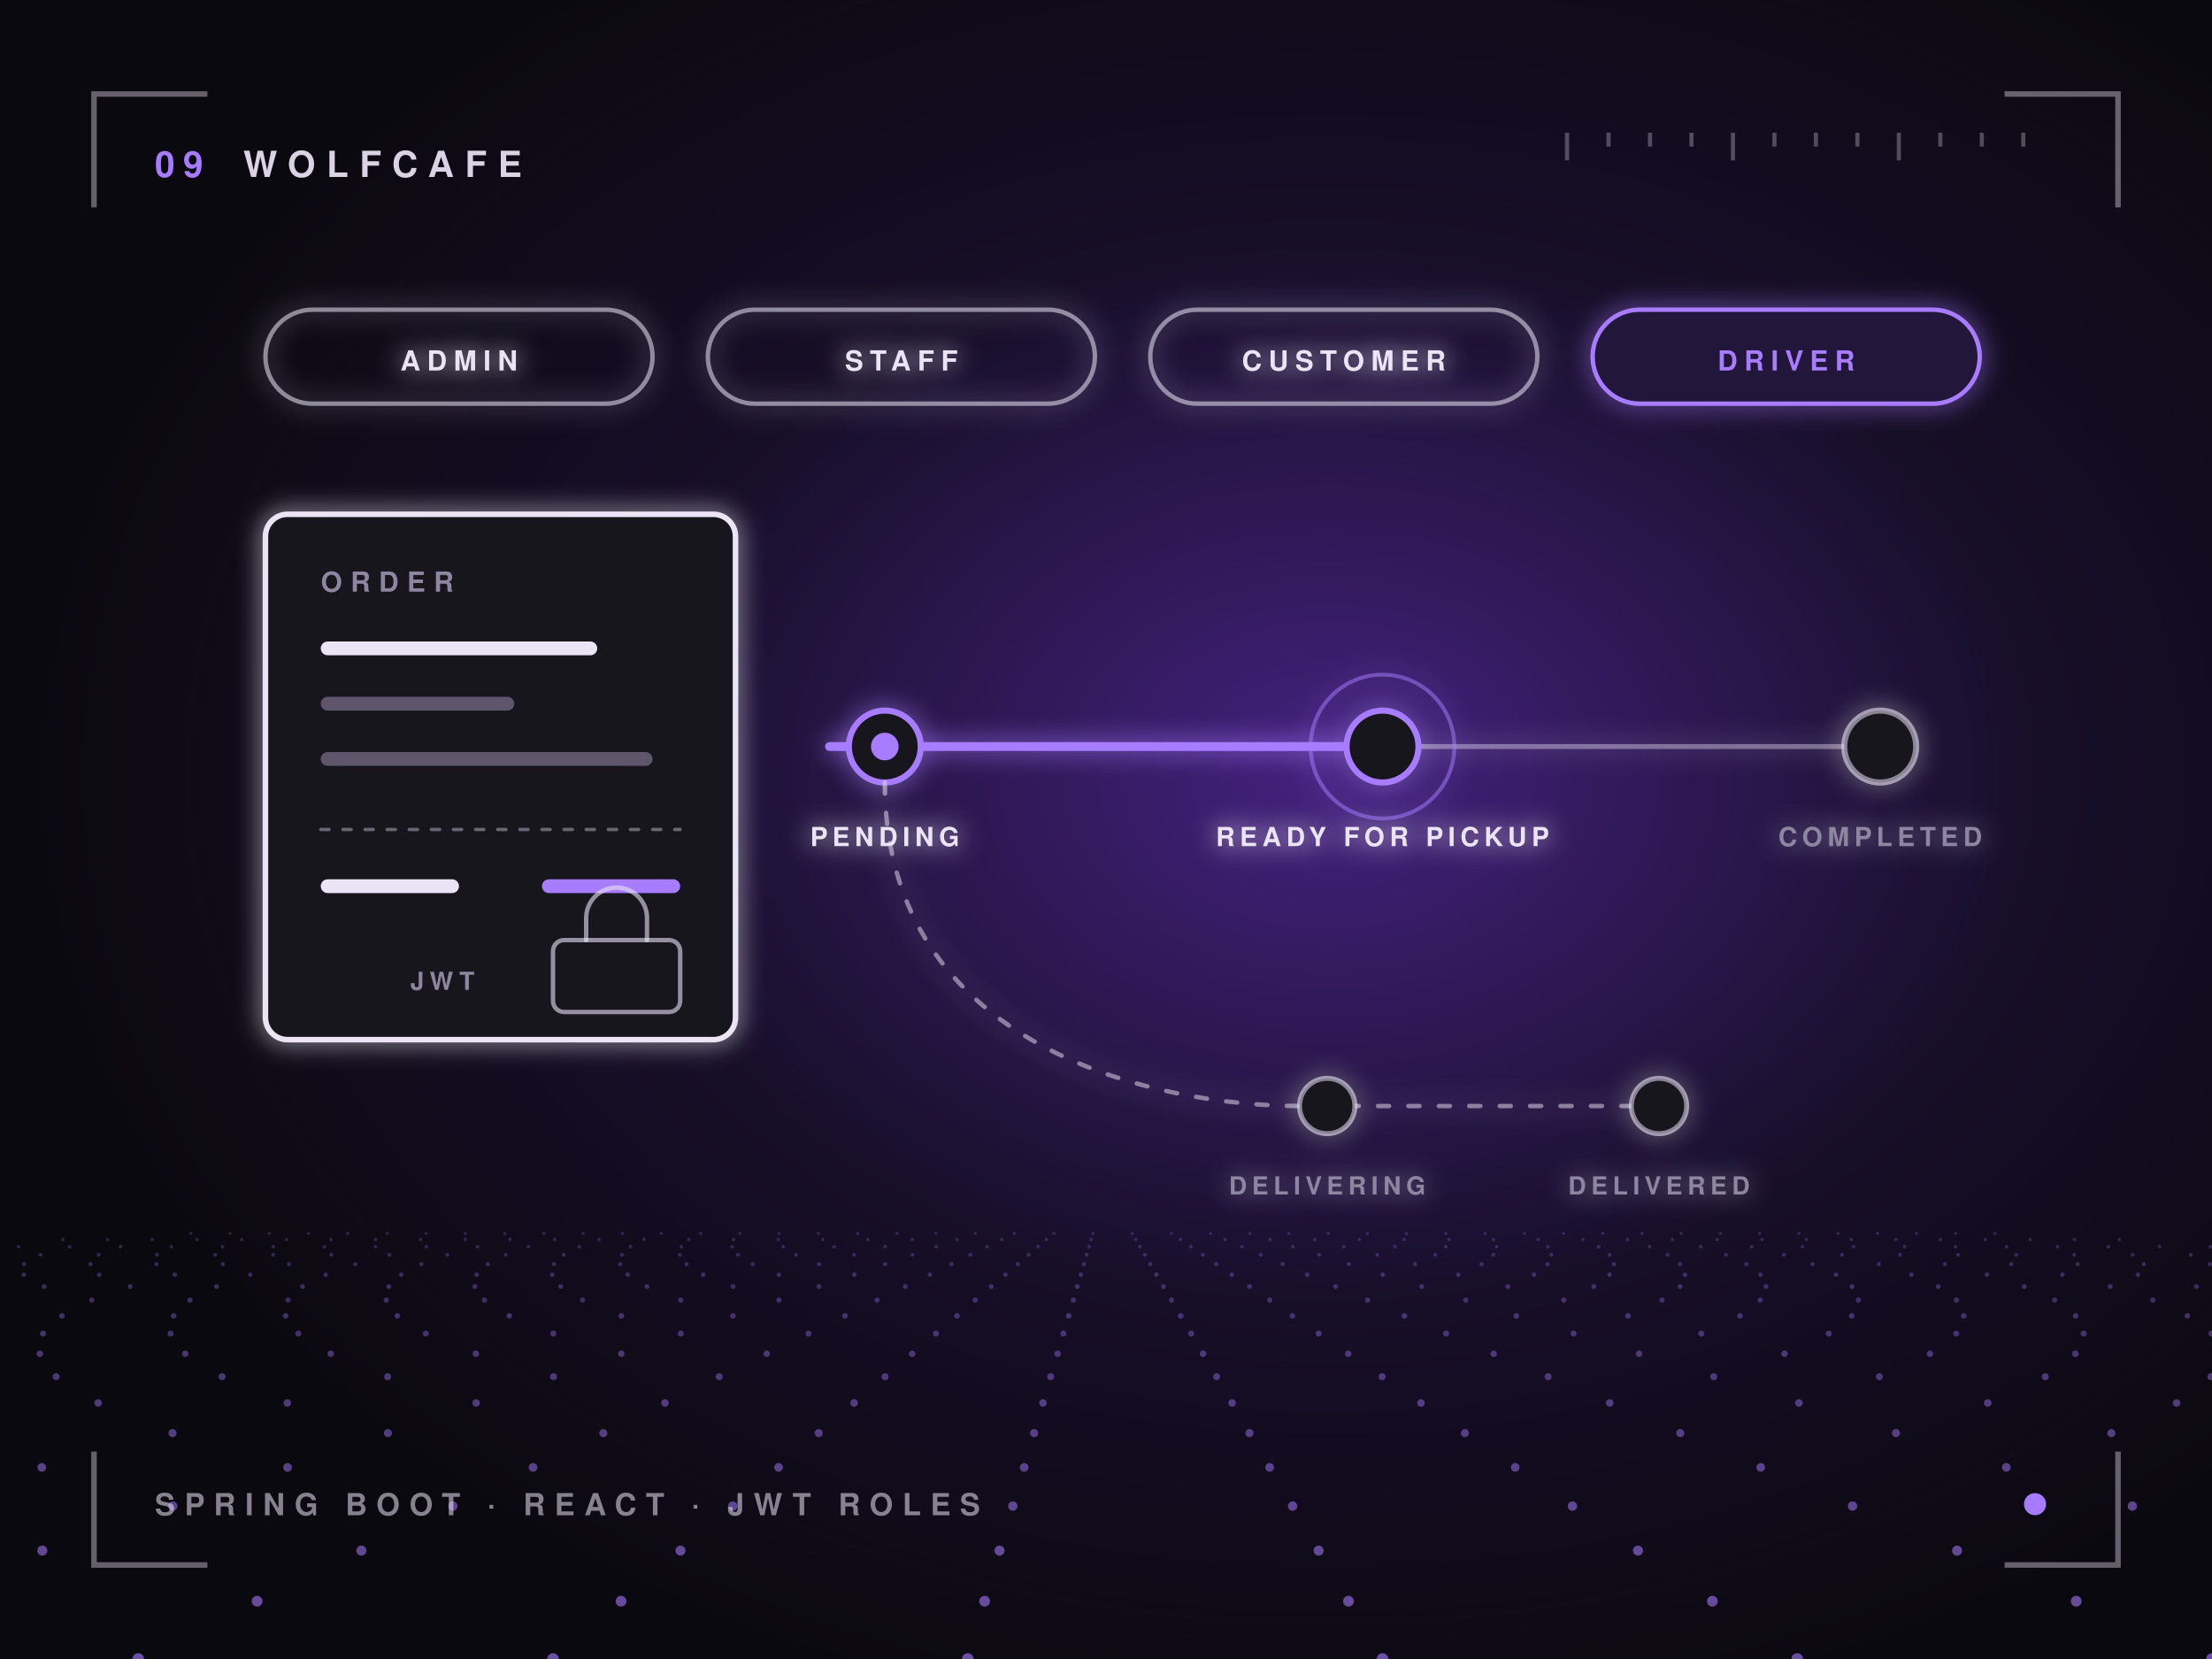
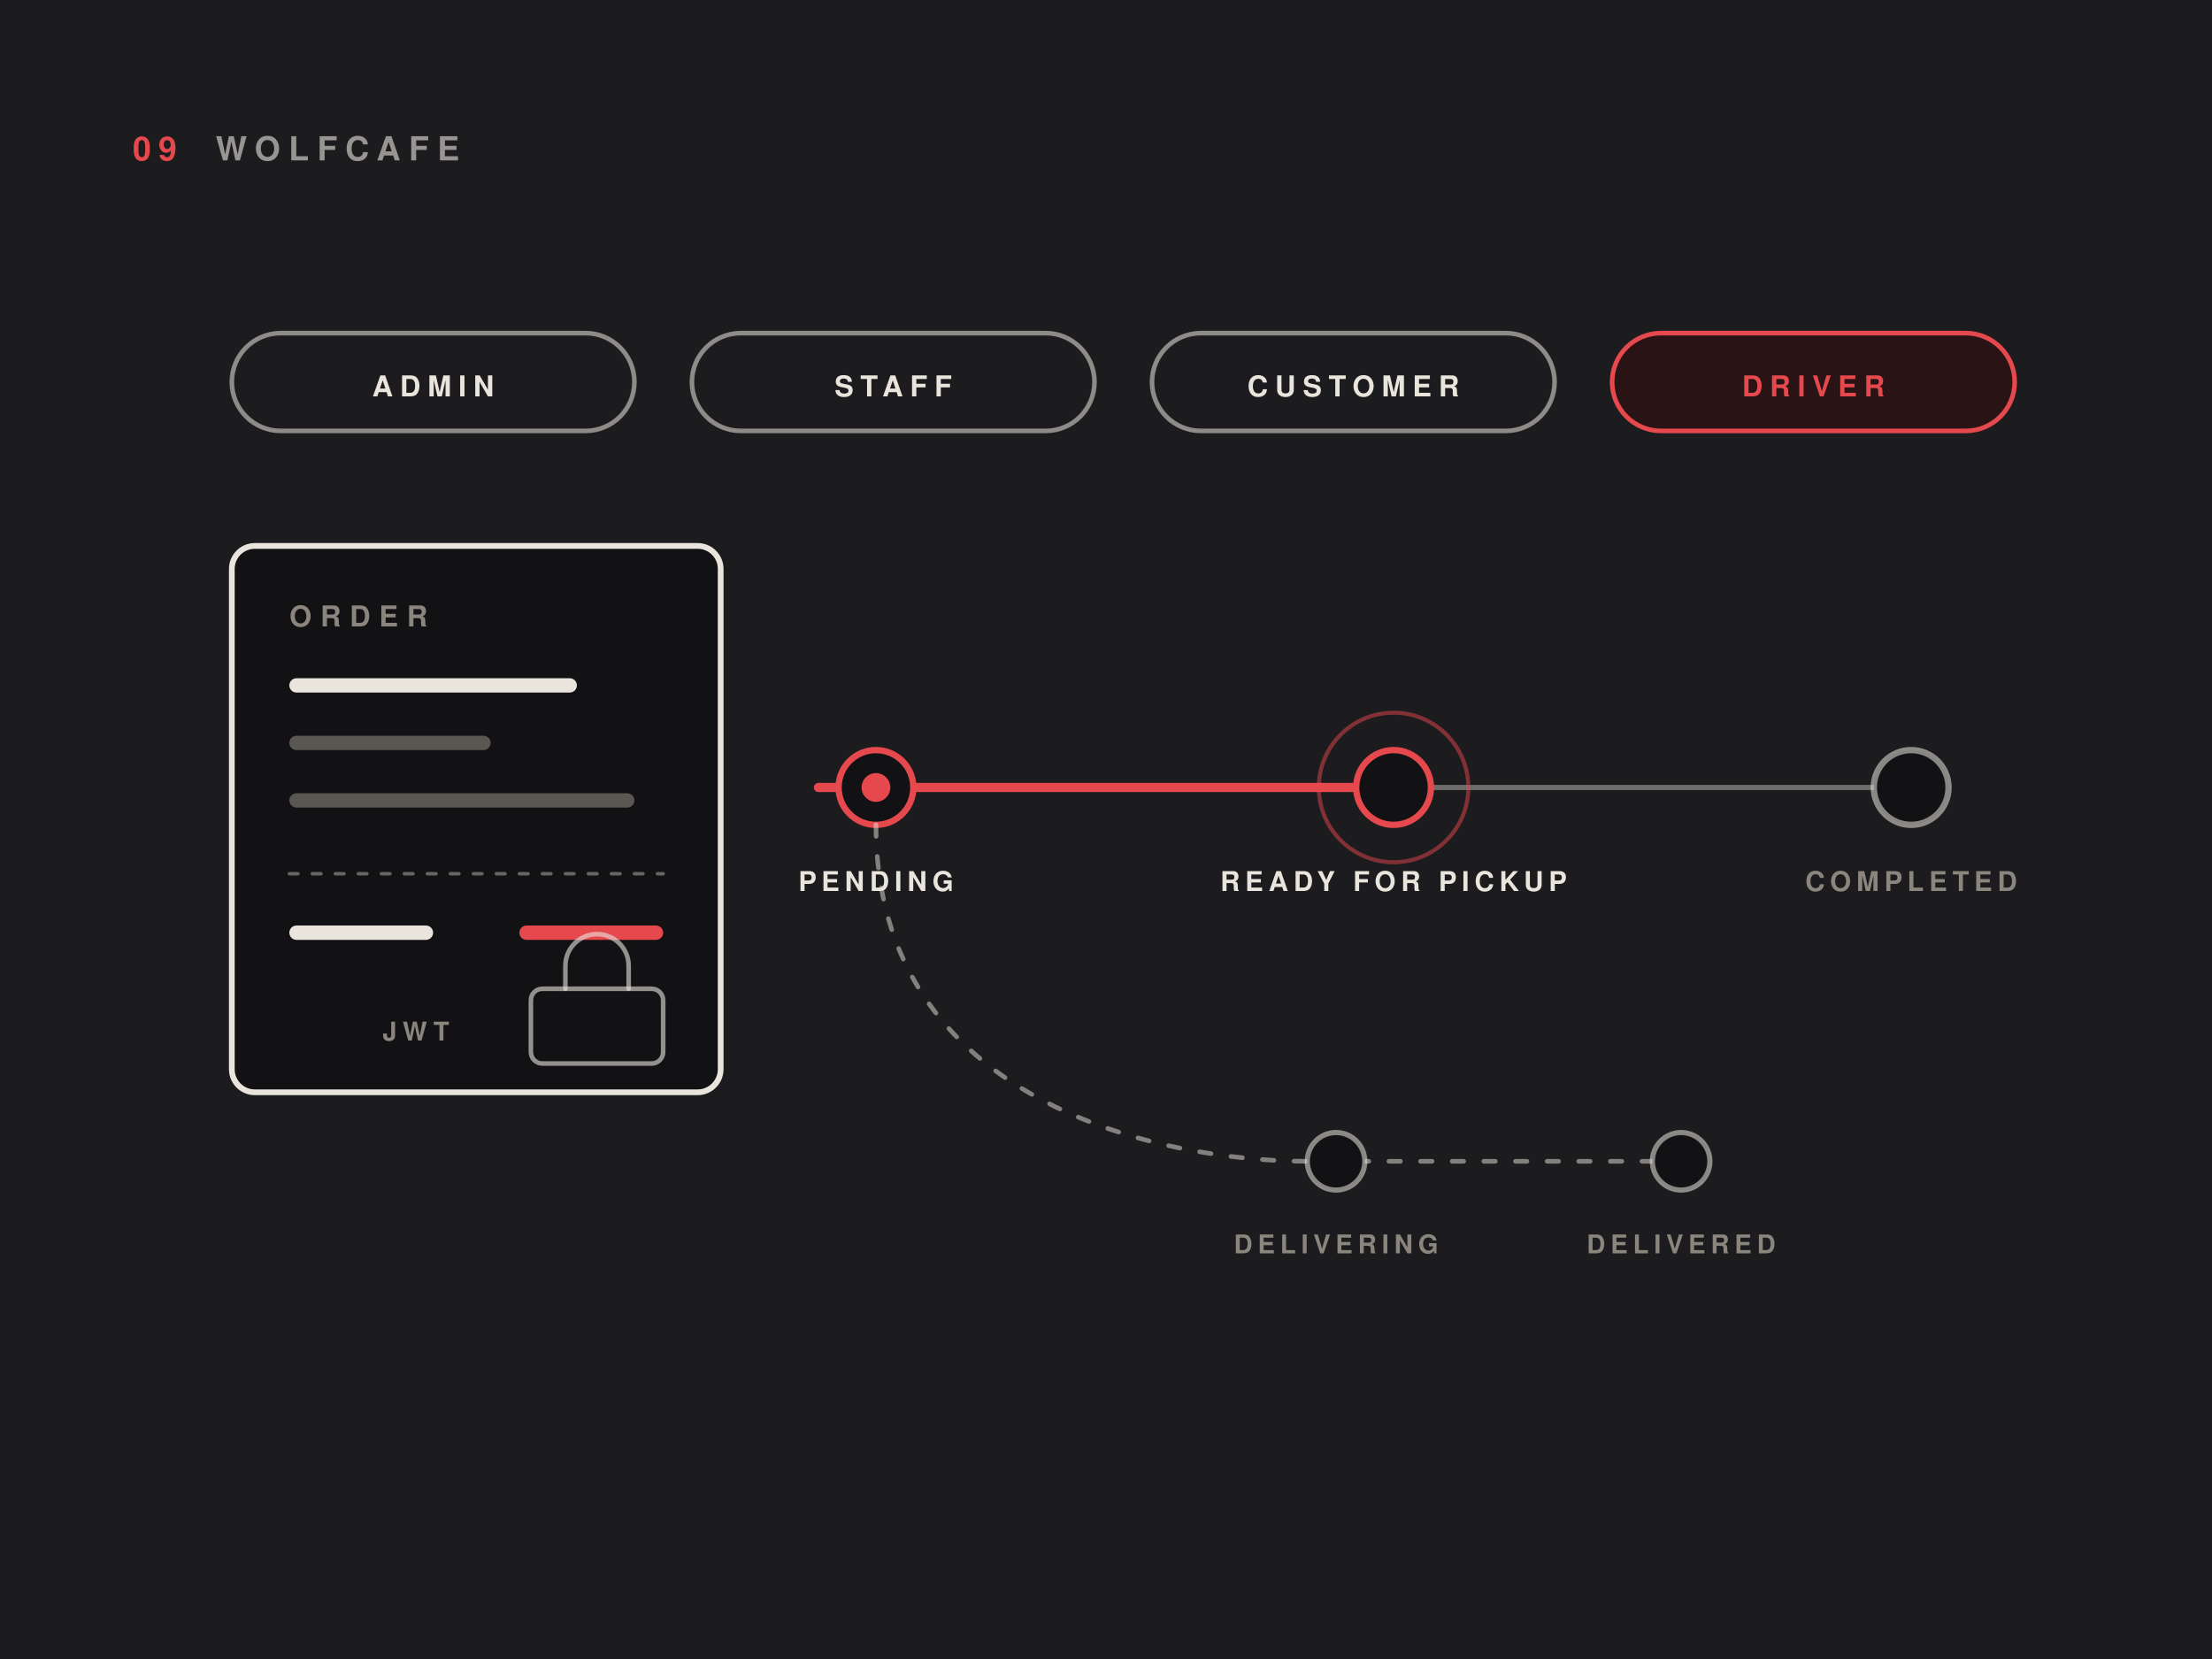
<svg xmlns="http://www.w3.org/2000/svg" viewBox="0 0 800 600" width="800" height="600" role="img">
-   <defs>
-     <radialGradient id="g" cx="60.0%" cy="46.7%" r="58%">
-       <stop offset="0" stop-color="#7C3AED" stop-opacity="0.5" />
-       <stop offset=".55" stop-color="#7C3AED" stop-opacity="0.110" />
-       <stop offset="1" stop-color="#7C3AED" stop-opacity="0" />
-     </radialGradient>
-     <filter id="glow" x="-30%" y="-30%" width="160%" height="160%">
-       <feGaussianBlur stdDeviation="4.5" result="b" />
-       <feMerge>
-         <feMergeNode in="b" />
-         <feMergeNode in="SourceGraphic" />
-       </feMerge>
-     </filter>
-   </defs>
-   <rect width="800" height="600" fill="#0B0910" />
-   <rect width="800" height="600" fill="url(#g)" />
-   <g fill="#A77BFF">
-     <circle cx="50.0" cy="600.0" r="2.10" opacity="0.62" />
-     <circle cx="200.0" cy="600.0" r="2.10" opacity="0.62" />
-     <circle cx="350.0" cy="600.0" r="2.10" opacity="0.62" />
-     <circle cx="500.0" cy="600.0" r="2.10" opacity="0.62" />
-     <circle cx="650.0" cy="600.0" r="2.10" opacity="0.62" />
-     <circle cx="800.0" cy="600.0" r="2.10" opacity="0.62" />
-     <circle cx="93.0" cy="579.1" r="1.95" opacity="0.58" />
-     <circle cx="224.6" cy="579.1" r="1.95" opacity="0.58" />
-     <circle cx="356.1" cy="579.1" r="1.95" opacity="0.58" />
-     <circle cx="487.7" cy="579.1" r="1.95" opacity="0.58" />
-     <circle cx="619.3" cy="579.1" r="1.95" opacity="0.58" />
-     <circle cx="750.9" cy="579.1" r="1.95" opacity="0.58" />
-     <circle cx="15.3" cy="560.8" r="1.82" opacity="0.55" />
-     <circle cx="130.7" cy="560.8" r="1.82" opacity="0.55" />
-     <circle cx="246.1" cy="560.8" r="1.82" opacity="0.55" />
-     <circle cx="361.5" cy="560.8" r="1.82" opacity="0.55" />
-     <circle cx="476.9" cy="560.8" r="1.82" opacity="0.55" />
-     <circle cx="592.4" cy="560.8" r="1.82" opacity="0.55" />
-     <circle cx="707.8" cy="560.8" r="1.82" opacity="0.55" />
-     <circle cx="62.5" cy="544.7" r="1.69" opacity="0.52" />
-     <circle cx="163.8" cy="544.7" r="1.69" opacity="0.52" />
-     <circle cx="265.0" cy="544.7" r="1.69" opacity="0.52" />
-     <circle cx="366.3" cy="544.7" r="1.69" opacity="0.52" />
-     <circle cx="467.5" cy="544.7" r="1.69" opacity="0.52" />
-     <circle cx="568.7" cy="544.7" r="1.69" opacity="0.52" />
-     <circle cx="670.0" cy="544.7" r="1.69" opacity="0.52" />
-     <circle cx="771.2" cy="544.7" r="1.69" opacity="0.52" />
-     <circle cx="15.1" cy="530.7" r="1.57" opacity="0.49" />
-     <circle cx="104.0" cy="530.7" r="1.57" opacity="0.49" />
-     <circle cx="192.8" cy="530.7" r="1.57" opacity="0.49" />
-     <circle cx="281.6" cy="530.7" r="1.57" opacity="0.49" />
-     <circle cx="370.4" cy="530.7" r="1.57" opacity="0.49" />
-     <circle cx="459.2" cy="530.7" r="1.57" opacity="0.49" />
-     <circle cx="548.0" cy="530.7" r="1.57" opacity="0.49" />
-     <circle cx="636.8" cy="530.7" r="1.57" opacity="0.49" />
-     <circle cx="725.6" cy="530.7" r="1.57" opacity="0.49" />
-     <circle cx="62.4" cy="518.3" r="1.46" opacity="0.46" />
-     <circle cx="140.3" cy="518.3" r="1.46" opacity="0.46" />
-     <circle cx="218.2" cy="518.3" r="1.46" opacity="0.46" />
-     <circle cx="296.1" cy="518.3" r="1.46" opacity="0.46" />
-     <circle cx="374.0" cy="518.3" r="1.46" opacity="0.46" />
-     <circle cx="451.9" cy="518.3" r="1.46" opacity="0.46" />
-     <circle cx="529.8" cy="518.3" r="1.46" opacity="0.46" />
-     <circle cx="607.7" cy="518.3" r="1.46" opacity="0.46" />
-     <circle cx="685.7" cy="518.3" r="1.46" opacity="0.46" />
-     <circle cx="763.6" cy="518.3" r="1.46" opacity="0.46" />
-     <circle cx="35.5" cy="507.4" r="1.36" opacity="0.44" />
-     <circle cx="103.9" cy="507.4" r="1.36" opacity="0.44" />
-     <circle cx="172.2" cy="507.4" r="1.36" opacity="0.44" />
-     <circle cx="240.5" cy="507.4" r="1.36" opacity="0.44" />
-     <circle cx="308.9" cy="507.4" r="1.36" opacity="0.44" />
-     <circle cx="377.2" cy="507.4" r="1.36" opacity="0.44" />
-     <circle cx="445.6" cy="507.4" r="1.36" opacity="0.44" />
-     <circle cx="513.9" cy="507.4" r="1.36" opacity="0.44" />
-     <circle cx="582.2" cy="507.4" r="1.36" opacity="0.44" />
-     <circle cx="650.6" cy="507.4" r="1.36" opacity="0.44" />
-     <circle cx="718.9" cy="507.4" r="1.36" opacity="0.44" />
-     <circle cx="787.2" cy="507.4" r="1.36" opacity="0.44" />
-     <circle cx="20.3" cy="497.9" r="1.27" opacity="0.41" />
-     <circle cx="80.3" cy="497.9" r="1.27" opacity="0.41" />
-     <circle cx="140.2" cy="497.9" r="1.27" opacity="0.41" />
-     <circle cx="200.2" cy="497.9" r="1.27" opacity="0.41" />
-     <circle cx="260.1" cy="497.9" r="1.27" opacity="0.41" />
-     <circle cx="320.1" cy="497.9" r="1.27" opacity="0.41" />
-     <circle cx="380.0" cy="497.9" r="1.27" opacity="0.41" />
-     <circle cx="440.0" cy="497.9" r="1.27" opacity="0.41" />
-     <circle cx="499.9" cy="497.9" r="1.27" opacity="0.41" />
-     <circle cx="559.9" cy="497.9" r="1.27" opacity="0.41" />
-     <circle cx="619.8" cy="497.9" r="1.27" opacity="0.41" />
-     <circle cx="679.7" cy="497.9" r="1.27" opacity="0.41" />
-     <circle cx="739.7" cy="497.9" r="1.27" opacity="0.41" />
-     <circle cx="799.6" cy="497.9" r="1.27" opacity="0.41" />
-     <circle cx="14.4" cy="489.6" r="1.18" opacity="0.39" />
-     <circle cx="67.0" cy="489.6" r="1.18" opacity="0.39" />
-     <circle cx="119.6" cy="489.6" r="1.18" opacity="0.39" />
-     <circle cx="172.1" cy="489.6" r="1.18" opacity="0.39" />
-     <circle cx="224.7" cy="489.6" r="1.18" opacity="0.39" />
-     <circle cx="277.3" cy="489.6" r="1.18" opacity="0.39" />
-     <circle cx="329.9" cy="489.6" r="1.18" opacity="0.39" />
-     <circle cx="382.5" cy="489.6" r="1.18" opacity="0.39" />
-     <circle cx="435.1" cy="489.6" r="1.18" opacity="0.39" />
-     <circle cx="487.6" cy="489.6" r="1.18" opacity="0.39" />
-     <circle cx="540.2" cy="489.6" r="1.18" opacity="0.39" />
-     <circle cx="592.8" cy="489.6" r="1.18" opacity="0.39" />
-     <circle cx="645.4" cy="489.6" r="1.18" opacity="0.39" />
-     <circle cx="698.0" cy="489.6" r="1.18" opacity="0.39" />
-     <circle cx="750.6" cy="489.6" r="1.18" opacity="0.39" />
-     <circle cx="15.6" cy="482.3" r="1.10" opacity="0.36" />
-     <circle cx="61.7" cy="482.3" r="1.10" opacity="0.36" />
-     <circle cx="107.9" cy="482.3" r="1.10" opacity="0.36" />
-     <circle cx="154.0" cy="482.3" r="1.10" opacity="0.36" />
-     <circle cx="200.1" cy="482.3" r="1.10" opacity="0.36" />
-     <circle cx="246.2" cy="482.3" r="1.10" opacity="0.36" />
-     <circle cx="292.4" cy="482.3" r="1.10" opacity="0.36" />
-     <circle cx="338.5" cy="482.3" r="1.10" opacity="0.36" />
-     <circle cx="384.6" cy="482.3" r="1.10" opacity="0.36" />
-     <circle cx="430.8" cy="482.3" r="1.10" opacity="0.36" />
-     <circle cx="476.9" cy="482.3" r="1.10" opacity="0.36" />
-     <circle cx="523.0" cy="482.3" r="1.10" opacity="0.36" />
-     <circle cx="569.1" cy="482.3" r="1.10" opacity="0.36" />
-     <circle cx="615.3" cy="482.3" r="1.10" opacity="0.36" />
-     <circle cx="661.4" cy="482.3" r="1.10" opacity="0.36" />
-     <circle cx="707.5" cy="482.3" r="1.10" opacity="0.36" />
-     <circle cx="753.6" cy="482.3" r="1.10" opacity="0.36" />
-     <circle cx="799.8" cy="482.3" r="1.10" opacity="0.36" />
-     <circle cx="22.4" cy="475.9" r="1.02" opacity="0.34" />
-     <circle cx="62.8" cy="475.9" r="1.02" opacity="0.34" />
-     <circle cx="103.3" cy="475.9" r="1.02" opacity="0.34" />
-     <circle cx="143.7" cy="475.9" r="1.02" opacity="0.34" />
-     <circle cx="184.2" cy="475.9" r="1.02" opacity="0.34" />
-     <circle cx="224.7" cy="475.9" r="1.02" opacity="0.34" />
-     <circle cx="265.1" cy="475.9" r="1.02" opacity="0.34" />
-     <circle cx="305.6" cy="475.9" r="1.02" opacity="0.34" />
-     <circle cx="346.1" cy="475.9" r="1.02" opacity="0.34" />
-     <circle cx="386.5" cy="475.9" r="1.02" opacity="0.34" />
-     <circle cx="427.0" cy="475.9" r="1.02" opacity="0.34" />
-     <circle cx="467.4" cy="475.9" r="1.02" opacity="0.34" />
-     <circle cx="507.9" cy="475.9" r="1.02" opacity="0.34" />
-     <circle cx="548.4" cy="475.9" r="1.02" opacity="0.34" />
-     <circle cx="588.8" cy="475.9" r="1.02" opacity="0.34" />
-     <circle cx="629.3" cy="475.9" r="1.02" opacity="0.34" />
-     <circle cx="669.7" cy="475.9" r="1.02" opacity="0.34" />
-     <circle cx="710.2" cy="475.9" r="1.02" opacity="0.34" />
-     <circle cx="750.7" cy="475.9" r="1.02" opacity="0.34" />
-     <circle cx="791.1" cy="475.9" r="1.02" opacity="0.34" />
-     <circle cx="33.2" cy="470.2" r="0.95" opacity="0.32" />
-     <circle cx="68.7" cy="470.2" r="0.95" opacity="0.32" />
-     <circle cx="104.2" cy="470.2" r="0.95" opacity="0.32" />
-     <circle cx="139.7" cy="470.2" r="0.95" opacity="0.32" />
-     <circle cx="175.2" cy="470.2" r="0.95" opacity="0.32" />
-     <circle cx="210.7" cy="470.2" r="0.95" opacity="0.32" />
-     <circle cx="246.2" cy="470.2" r="0.95" opacity="0.32" />
-     <circle cx="281.7" cy="470.2" r="0.95" opacity="0.32" />
-     <circle cx="317.2" cy="470.2" r="0.95" opacity="0.32" />
-     <circle cx="352.7" cy="470.2" r="0.95" opacity="0.32" />
-     <circle cx="388.2" cy="470.2" r="0.95" opacity="0.32" />
-     <circle cx="423.7" cy="470.2" r="0.95" opacity="0.32" />
-     <circle cx="459.2" cy="470.2" r="0.95" opacity="0.32" />
-     <circle cx="494.6" cy="470.2" r="0.95" opacity="0.32" />
-     <circle cx="530.1" cy="470.2" r="0.95" opacity="0.32" />
-     <circle cx="565.6" cy="470.2" r="0.95" opacity="0.32" />
-     <circle cx="601.1" cy="470.2" r="0.95" opacity="0.32" />
-     <circle cx="636.6" cy="470.2" r="0.95" opacity="0.32" />
-     <circle cx="672.1" cy="470.2" r="0.95" opacity="0.32" />
-     <circle cx="707.6" cy="470.2" r="0.95" opacity="0.32" />
-     <circle cx="743.1" cy="470.2" r="0.95" opacity="0.32" />
-     <circle cx="778.6" cy="470.2" r="0.95" opacity="0.32" />
-     <circle cx="16.0" cy="465.3" r="0.88" opacity="0.31" />
-     <circle cx="47.1" cy="465.3" r="0.88" opacity="0.31" />
-     <circle cx="78.3" cy="465.3" r="0.88" opacity="0.31" />
-     <circle cx="109.4" cy="465.3" r="0.88" opacity="0.31" />
-     <circle cx="140.6" cy="465.3" r="0.88" opacity="0.31" />
-     <circle cx="171.7" cy="465.3" r="0.88" opacity="0.31" />
-     <circle cx="202.8" cy="465.3" r="0.88" opacity="0.31" />
-     <circle cx="234.0" cy="465.3" r="0.88" opacity="0.31" />
-     <circle cx="265.1" cy="465.3" r="0.88" opacity="0.31" />
-     <circle cx="296.2" cy="465.3" r="0.88" opacity="0.31" />
-     <circle cx="327.4" cy="465.3" r="0.88" opacity="0.31" />
-     <circle cx="358.5" cy="465.3" r="0.88" opacity="0.31" />
-     <circle cx="389.6" cy="465.3" r="0.88" opacity="0.31" />
-     <circle cx="420.8" cy="465.3" r="0.88" opacity="0.31" />
-     <circle cx="451.9" cy="465.3" r="0.88" opacity="0.31" />
-     <circle cx="483.0" cy="465.3" r="0.88" opacity="0.31" />
-     <circle cx="514.2" cy="465.3" r="0.88" opacity="0.31" />
-     <circle cx="545.3" cy="465.3" r="0.88" opacity="0.31" />
-     <circle cx="576.4" cy="465.3" r="0.88" opacity="0.31" />
-     <circle cx="607.6" cy="465.3" r="0.88" opacity="0.31" />
-     <circle cx="638.7" cy="465.3" r="0.88" opacity="0.31" />
-     <circle cx="669.8" cy="465.3" r="0.88" opacity="0.31" />
-     <circle cx="701.0" cy="465.3" r="0.88" opacity="0.31" />
-     <circle cx="732.1" cy="465.3" r="0.88" opacity="0.31" />
-     <circle cx="763.2" cy="465.3" r="0.88" opacity="0.31" />
-     <circle cx="794.4" cy="465.3" r="0.88" opacity="0.31" />
-     <circle cx="8.6" cy="461.0" r="0.82" opacity="0.29" />
-     <circle cx="35.9" cy="461.0" r="0.82" opacity="0.29" />
-     <circle cx="63.2" cy="461.0" r="0.82" opacity="0.29" />
-     <circle cx="90.5" cy="461.0" r="0.82" opacity="0.29" />
-     <circle cx="117.8" cy="461.0" r="0.82" opacity="0.29" />
-     <circle cx="145.1" cy="461.0" r="0.82" opacity="0.29" />
-     <circle cx="172.4" cy="461.0" r="0.82" opacity="0.29" />
-     <circle cx="199.7" cy="461.0" r="0.82" opacity="0.29" />
-     <circle cx="227.0" cy="461.0" r="0.82" opacity="0.29" />
-     <circle cx="254.3" cy="461.0" r="0.82" opacity="0.29" />
-     <circle cx="281.7" cy="461.0" r="0.82" opacity="0.29" />
-     <circle cx="309.0" cy="461.0" r="0.82" opacity="0.29" />
-     <circle cx="336.3" cy="461.0" r="0.82" opacity="0.29" />
-     <circle cx="363.6" cy="461.0" r="0.82" opacity="0.29" />
-     <circle cx="390.9" cy="461.0" r="0.82" opacity="0.29" />
-     <circle cx="418.2" cy="461.0" r="0.82" opacity="0.29" />
-     <circle cx="445.5" cy="461.0" r="0.82" opacity="0.29" />
-     <circle cx="472.8" cy="461.0" r="0.82" opacity="0.29" />
-     <circle cx="500.1" cy="461.0" r="0.82" opacity="0.29" />
-     <circle cx="527.4" cy="461.0" r="0.82" opacity="0.29" />
-     <circle cx="554.8" cy="461.0" r="0.82" opacity="0.29" />
-     <circle cx="582.1" cy="461.0" r="0.82" opacity="0.29" />
-     <circle cx="609.4" cy="461.0" r="0.82" opacity="0.29" />
-     <circle cx="636.7" cy="461.0" r="0.82" opacity="0.29" />
-     <circle cx="664.0" cy="461.0" r="0.82" opacity="0.29" />
-     <circle cx="691.3" cy="461.0" r="0.82" opacity="0.29" />
-     <circle cx="718.6" cy="461.0" r="0.82" opacity="0.29" />
-     <circle cx="745.9" cy="461.0" r="0.82" opacity="0.29" />
-     <circle cx="773.2" cy="461.0" r="0.82" opacity="0.29" />
-     <circle cx="8.7" cy="457.2" r="0.77" opacity="0.27" />
-     <circle cx="32.7" cy="457.2" r="0.77" opacity="0.27" />
-     <circle cx="56.6" cy="457.2" r="0.77" opacity="0.27" />
-     <circle cx="80.6" cy="457.2" r="0.77" opacity="0.27" />
-     <circle cx="104.5" cy="457.2" r="0.77" opacity="0.27" />
-     <circle cx="128.5" cy="457.2" r="0.77" opacity="0.27" />
-     <circle cx="152.4" cy="457.2" r="0.77" opacity="0.27" />
-     <circle cx="176.4" cy="457.2" r="0.77" opacity="0.27" />
-     <circle cx="200.4" cy="457.2" r="0.77" opacity="0.27" />
-     <circle cx="224.3" cy="457.2" r="0.77" opacity="0.27" />
-     <circle cx="248.3" cy="457.2" r="0.77" opacity="0.27" />
-     <circle cx="272.2" cy="457.2" r="0.77" opacity="0.27" />
-     <circle cx="296.2" cy="457.2" r="0.77" opacity="0.27" />
-     <circle cx="320.1" cy="457.2" r="0.77" opacity="0.27" />
-     <circle cx="344.1" cy="457.2" r="0.77" opacity="0.27" />
-     <circle cx="368.1" cy="457.2" r="0.77" opacity="0.27" />
-     <circle cx="392.0" cy="457.2" r="0.77" opacity="0.27" />
-     <circle cx="416.0" cy="457.2" r="0.77" opacity="0.27" />
-     <circle cx="439.9" cy="457.2" r="0.77" opacity="0.27" />
-     <circle cx="463.9" cy="457.2" r="0.77" opacity="0.27" />
-     <circle cx="487.8" cy="457.2" r="0.77" opacity="0.27" />
-     <circle cx="511.8" cy="457.2" r="0.77" opacity="0.27" />
-     <circle cx="535.8" cy="457.2" r="0.77" opacity="0.27" />
-     <circle cx="559.7" cy="457.2" r="0.77" opacity="0.27" />
-     <circle cx="583.7" cy="457.2" r="0.77" opacity="0.27" />
-     <circle cx="607.6" cy="457.2" r="0.77" opacity="0.27" />
-     <circle cx="631.6" cy="457.2" r="0.77" opacity="0.27" />
-     <circle cx="655.5" cy="457.2" r="0.77" opacity="0.27" />
-     <circle cx="679.5" cy="457.2" r="0.77" opacity="0.27" />
-     <circle cx="703.4" cy="457.2" r="0.77" opacity="0.27" />
-     <circle cx="727.4" cy="457.2" r="0.77" opacity="0.27" />
-     <circle cx="751.4" cy="457.2" r="0.77" opacity="0.27" />
-     <circle cx="775.3" cy="457.2" r="0.77" opacity="0.27" />
-     <circle cx="799.3" cy="457.2" r="0.77" opacity="0.27" />
-     <circle cx="14.7" cy="453.8" r="0.71" opacity="0.26" />
-     <circle cx="35.7" cy="453.8" r="0.71" opacity="0.26" />
-     <circle cx="56.8" cy="453.8" r="0.71" opacity="0.26" />
-     <circle cx="77.8" cy="453.8" r="0.71" opacity="0.26" />
-     <circle cx="98.8" cy="453.8" r="0.71" opacity="0.26" />
-     <circle cx="119.8" cy="453.8" r="0.71" opacity="0.26" />
-     <circle cx="140.8" cy="453.8" r="0.71" opacity="0.26" />
-     <circle cx="161.8" cy="453.8" r="0.71" opacity="0.26" />
-     <circle cx="182.9" cy="453.8" r="0.71" opacity="0.26" />
-     <circle cx="203.9" cy="453.8" r="0.71" opacity="0.26" />
-     <circle cx="224.9" cy="453.8" r="0.71" opacity="0.26" />
-     <circle cx="245.9" cy="453.8" r="0.71" opacity="0.26" />
-     <circle cx="266.9" cy="453.8" r="0.71" opacity="0.26" />
-     <circle cx="287.9" cy="453.8" r="0.71" opacity="0.26" />
-     <circle cx="308.9" cy="453.8" r="0.71" opacity="0.26" />
-     <circle cx="330.0" cy="453.8" r="0.71" opacity="0.26" />
-     <circle cx="351.0" cy="453.8" r="0.71" opacity="0.26" />
-     <circle cx="372.0" cy="453.8" r="0.71" opacity="0.26" />
-     <circle cx="393.0" cy="453.8" r="0.71" opacity="0.26" />
-     <circle cx="414.0" cy="453.8" r="0.71" opacity="0.26" />
-     <circle cx="435.0" cy="453.8" r="0.71" opacity="0.26" />
-     <circle cx="456.0" cy="453.8" r="0.71" opacity="0.26" />
-     <circle cx="477.1" cy="453.8" r="0.71" opacity="0.26" />
-     <circle cx="498.1" cy="453.8" r="0.71" opacity="0.26" />
-     <circle cx="519.1" cy="453.8" r="0.71" opacity="0.26" />
-     <circle cx="540.1" cy="453.8" r="0.71" opacity="0.26" />
-     <circle cx="561.1" cy="453.8" r="0.71" opacity="0.26" />
-     <circle cx="582.1" cy="453.8" r="0.71" opacity="0.26" />
-     <circle cx="603.1" cy="453.8" r="0.71" opacity="0.26" />
-     <circle cx="624.2" cy="453.8" r="0.71" opacity="0.26" />
-     <circle cx="645.2" cy="453.8" r="0.71" opacity="0.26" />
-     <circle cx="666.2" cy="453.8" r="0.71" opacity="0.26" />
-     <circle cx="687.2" cy="453.8" r="0.71" opacity="0.26" />
-     <circle cx="708.2" cy="453.8" r="0.71" opacity="0.26" />
-     <circle cx="729.2" cy="453.8" r="0.71" opacity="0.26" />
-     <circle cx="750.2" cy="453.8" r="0.71" opacity="0.26" />
-     <circle cx="771.3" cy="453.8" r="0.71" opacity="0.26" />
-     <circle cx="792.3" cy="453.8" r="0.71" opacity="0.26" />
-     <circle cx="6.7" cy="450.9" r="0.66" opacity="0.24" />
-     <circle cx="25.2" cy="450.9" r="0.66" opacity="0.24" />
-     <circle cx="43.6" cy="450.9" r="0.66" opacity="0.24" />
-     <circle cx="62.0" cy="450.9" r="0.66" opacity="0.24" />
-     <circle cx="80.5" cy="450.9" r="0.66" opacity="0.24" />
-     <circle cx="98.9" cy="450.9" r="0.66" opacity="0.24" />
-     <circle cx="117.3" cy="450.9" r="0.66" opacity="0.24" />
-     <circle cx="135.8" cy="450.9" r="0.66" opacity="0.24" />
-     <circle cx="154.2" cy="450.9" r="0.66" opacity="0.24" />
-     <circle cx="172.7" cy="450.9" r="0.66" opacity="0.24" />
-     <circle cx="191.1" cy="450.9" r="0.66" opacity="0.24" />
-     <circle cx="209.5" cy="450.9" r="0.66" opacity="0.24" />
-     <circle cx="228.0" cy="450.9" r="0.66" opacity="0.24" />
-     <circle cx="246.4" cy="450.9" r="0.66" opacity="0.24" />
-     <circle cx="264.8" cy="450.9" r="0.66" opacity="0.24" />
-     <circle cx="283.3" cy="450.9" r="0.66" opacity="0.24" />
-     <circle cx="301.7" cy="450.9" r="0.66" opacity="0.24" />
-     <circle cx="320.1" cy="450.9" r="0.66" opacity="0.24" />
-     <circle cx="338.6" cy="450.9" r="0.66" opacity="0.24" />
-     <circle cx="357.0" cy="450.9" r="0.66" opacity="0.24" />
-     <circle cx="375.4" cy="450.9" r="0.66" opacity="0.24" />
-     <circle cx="393.9" cy="450.9" r="0.66" opacity="0.24" />
-     <circle cx="412.3" cy="450.9" r="0.66" opacity="0.24" />
-     <circle cx="430.7" cy="450.9" r="0.66" opacity="0.24" />
-     <circle cx="449.2" cy="450.9" r="0.66" opacity="0.24" />
-     <circle cx="467.6" cy="450.9" r="0.66" opacity="0.24" />
-     <circle cx="486.0" cy="450.9" r="0.66" opacity="0.24" />
-     <circle cx="504.5" cy="450.9" r="0.66" opacity="0.24" />
-     <circle cx="522.9" cy="450.9" r="0.66" opacity="0.24" />
-     <circle cx="541.3" cy="450.9" r="0.66" opacity="0.24" />
-     <circle cx="559.8" cy="450.9" r="0.66" opacity="0.24" />
-     <circle cx="578.2" cy="450.9" r="0.66" opacity="0.24" />
-     <circle cx="596.6" cy="450.9" r="0.66" opacity="0.24" />
-     <circle cx="615.1" cy="450.9" r="0.66" opacity="0.24" />
-     <circle cx="633.5" cy="450.9" r="0.66" opacity="0.24" />
-     <circle cx="651.9" cy="450.9" r="0.66" opacity="0.24" />
-     <circle cx="670.4" cy="450.9" r="0.66" opacity="0.24" />
-     <circle cx="688.8" cy="450.9" r="0.66" opacity="0.24" />
-     <circle cx="707.2" cy="450.9" r="0.66" opacity="0.24" />
-     <circle cx="725.7" cy="450.9" r="0.66" opacity="0.24" />
-     <circle cx="744.1" cy="450.9" r="0.66" opacity="0.24" />
-     <circle cx="762.5" cy="450.9" r="0.66" opacity="0.24" />
-     <circle cx="781.0" cy="450.9" r="0.66" opacity="0.24" />
-     <circle cx="799.4" cy="450.9" r="0.66" opacity="0.24" />
-     <circle cx="22.7" cy="448.3" r="0.62" opacity="0.23" />
-     <circle cx="38.9" cy="448.3" r="0.62" opacity="0.23" />
-     <circle cx="55.0" cy="448.3" r="0.62" opacity="0.23" />
-     <circle cx="71.2" cy="448.3" r="0.62" opacity="0.23" />
-     <circle cx="87.4" cy="448.3" r="0.62" opacity="0.23" />
-     <circle cx="103.6" cy="448.3" r="0.62" opacity="0.23" />
-     <circle cx="119.7" cy="448.3" r="0.62" opacity="0.23" />
-     <circle cx="135.9" cy="448.3" r="0.62" opacity="0.23" />
-     <circle cx="152.1" cy="448.3" r="0.62" opacity="0.23" />
-     <circle cx="168.2" cy="448.3" r="0.62" opacity="0.23" />
-     <circle cx="184.4" cy="448.3" r="0.62" opacity="0.23" />
-     <circle cx="200.6" cy="448.3" r="0.62" opacity="0.23" />
-     <circle cx="216.7" cy="448.3" r="0.62" opacity="0.23" />
-     <circle cx="232.9" cy="448.3" r="0.62" opacity="0.23" />
-     <circle cx="249.1" cy="448.3" r="0.62" opacity="0.23" />
-     <circle cx="265.3" cy="448.3" r="0.62" opacity="0.23" />
-     <circle cx="281.4" cy="448.3" r="0.62" opacity="0.23" />
-     <circle cx="297.6" cy="448.3" r="0.62" opacity="0.23" />
-     <circle cx="313.8" cy="448.3" r="0.62" opacity="0.23" />
-     <circle cx="329.9" cy="448.3" r="0.62" opacity="0.23" />
-     <circle cx="346.1" cy="448.3" r="0.62" opacity="0.23" />
-     <circle cx="362.3" cy="448.3" r="0.62" opacity="0.23" />
-     <circle cx="378.4" cy="448.3" r="0.62" opacity="0.23" />
-     <circle cx="394.6" cy="448.3" r="0.62" opacity="0.23" />
-     <circle cx="410.8" cy="448.3" r="0.62" opacity="0.23" />
-     <circle cx="426.9" cy="448.3" r="0.62" opacity="0.23" />
-     <circle cx="443.1" cy="448.3" r="0.62" opacity="0.23" />
-     <circle cx="459.3" cy="448.3" r="0.62" opacity="0.23" />
-     <circle cx="475.5" cy="448.3" r="0.62" opacity="0.23" />
-     <circle cx="491.6" cy="448.3" r="0.62" opacity="0.23" />
-     <circle cx="507.8" cy="448.3" r="0.62" opacity="0.23" />
-     <circle cx="524.0" cy="448.3" r="0.62" opacity="0.23" />
-     <circle cx="540.1" cy="448.3" r="0.62" opacity="0.23" />
-     <circle cx="556.3" cy="448.3" r="0.62" opacity="0.23" />
-     <circle cx="572.5" cy="448.3" r="0.62" opacity="0.23" />
-     <circle cx="588.6" cy="448.3" r="0.62" opacity="0.23" />
-     <circle cx="604.8" cy="448.3" r="0.62" opacity="0.23" />
-     <circle cx="621.0" cy="448.3" r="0.62" opacity="0.23" />
-     <circle cx="637.2" cy="448.3" r="0.62" opacity="0.23" />
-     <circle cx="653.3" cy="448.3" r="0.62" opacity="0.23" />
-     <circle cx="669.5" cy="448.3" r="0.62" opacity="0.23" />
-     <circle cx="685.7" cy="448.3" r="0.62" opacity="0.23" />
-     <circle cx="701.8" cy="448.3" r="0.62" opacity="0.23" />
-     <circle cx="718.0" cy="448.3" r="0.62" opacity="0.23" />
-     <circle cx="734.2" cy="448.3" r="0.62" opacity="0.23" />
-     <circle cx="750.3" cy="448.3" r="0.62" opacity="0.23" />
-     <circle cx="766.5" cy="448.3" r="0.62" opacity="0.23" />
-     <circle cx="69.0" cy="446.1" r="0.60" opacity="0.21" />
-     <circle cx="83.2" cy="446.1" r="0.60" opacity="0.21" />
-     <circle cx="97.4" cy="446.1" r="0.60" opacity="0.21" />
-     <circle cx="111.6" cy="446.1" r="0.60" opacity="0.21" />
-     <circle cx="125.8" cy="446.1" r="0.60" opacity="0.21" />
-     <circle cx="140.0" cy="446.1" r="0.60" opacity="0.21" />
-     <circle cx="154.1" cy="446.1" r="0.60" opacity="0.21" />
-     <circle cx="168.3" cy="446.1" r="0.60" opacity="0.21" />
-     <circle cx="182.5" cy="446.1" r="0.60" opacity="0.21" />
-     <circle cx="196.7" cy="446.1" r="0.60" opacity="0.21" />
-     <circle cx="210.9" cy="446.1" r="0.60" opacity="0.21" />
-     <circle cx="225.1" cy="446.1" r="0.60" opacity="0.21" />
-     <circle cx="239.2" cy="446.1" r="0.60" opacity="0.21" />
-     <circle cx="253.4" cy="446.1" r="0.60" opacity="0.21" />
-     <circle cx="267.6" cy="446.1" r="0.60" opacity="0.21" />
-     <circle cx="281.8" cy="446.1" r="0.60" opacity="0.21" />
-     <circle cx="296.0" cy="446.1" r="0.60" opacity="0.21" />
-     <circle cx="310.2" cy="446.1" r="0.60" opacity="0.21" />
-     <circle cx="324.4" cy="446.1" r="0.60" opacity="0.21" />
-     <circle cx="338.5" cy="446.1" r="0.60" opacity="0.21" />
-     <circle cx="352.7" cy="446.1" r="0.60" opacity="0.21" />
-     <circle cx="366.9" cy="446.1" r="0.60" opacity="0.21" />
-     <circle cx="381.1" cy="446.1" r="0.60" opacity="0.21" />
-     <circle cx="395.3" cy="446.1" r="0.60" opacity="0.21" />
-     <circle cx="409.5" cy="446.1" r="0.60" opacity="0.21" />
-     <circle cx="423.6" cy="446.1" r="0.60" opacity="0.21" />
-     <circle cx="437.8" cy="446.1" r="0.60" opacity="0.21" />
-     <circle cx="452.0" cy="446.1" r="0.60" opacity="0.21" />
-     <circle cx="466.2" cy="446.1" r="0.60" opacity="0.21" />
-     <circle cx="480.4" cy="446.1" r="0.60" opacity="0.21" />
-     <circle cx="494.6" cy="446.1" r="0.60" opacity="0.21" />
-     <circle cx="508.7" cy="446.1" r="0.60" opacity="0.21" />
-     <circle cx="522.9" cy="446.1" r="0.60" opacity="0.21" />
-     <circle cx="537.1" cy="446.1" r="0.60" opacity="0.21" />
-     <circle cx="551.3" cy="446.1" r="0.60" opacity="0.21" />
-     <circle cx="565.5" cy="446.1" r="0.60" opacity="0.21" />
-     <circle cx="579.7" cy="446.1" r="0.60" opacity="0.21" />
-     <circle cx="593.9" cy="446.1" r="0.60" opacity="0.21" />
-     <circle cx="608.0" cy="446.1" r="0.60" opacity="0.21" />
-     <circle cx="622.2" cy="446.1" r="0.60" opacity="0.21" />
-     <circle cx="636.4" cy="446.1" r="0.60" opacity="0.21" />
-     <circle cx="650.6" cy="446.1" r="0.60" opacity="0.21" />
-     <circle cx="664.8" cy="446.1" r="0.60" opacity="0.21" />
-     <circle cx="679.0" cy="446.1" r="0.60" opacity="0.21" />
-     <circle cx="693.1" cy="446.1" r="0.60" opacity="0.21" />
-     <circle cx="707.3" cy="446.1" r="0.60" opacity="0.21" />
-     <circle cx="721.5" cy="446.1" r="0.60" opacity="0.21" />
+   <rect width="800" height="600" fill="#1C1B1E" />
+   <g transform="translate(400 316) scale(1.04) translate(-400 -300)">
+     <rect x="96.0" y="112.0" width="140.0" height="34.0" rx="17" stroke="#E9E5DD" stroke-width="1.6" fill="none" opacity="0.55" />
+     <text x="166" y="134" text-anchor="middle" font-family="Figtree, 'Segoe UI', Helvetica, Arial, sans-serif" font-size="10" font-weight="700" letter-spacing="2.4" fill="#E9E5DD" opacity="1">ADMIN</text>
+     <rect x="256.0" y="112.0" width="140.0" height="34.0" rx="17" stroke="#E9E5DD" stroke-width="1.6" fill="none" opacity="0.55" />
+     <text x="326" y="134" text-anchor="middle" font-family="Figtree, 'Segoe UI', Helvetica, Arial, sans-serif" font-size="10" font-weight="700" letter-spacing="2.4" fill="#E9E5DD" opacity="1">STAFF</text>
+     <rect x="416.0" y="112.0" width="140.0" height="34.0" rx="17" stroke="#E9E5DD" stroke-width="1.6" fill="none" opacity="0.55" />
+     <text x="486" y="134" text-anchor="middle" font-family="Figtree, 'Segoe UI', Helvetica, Arial, sans-serif" font-size="10" font-weight="700" letter-spacing="2.4" fill="#E9E5DD" opacity="1">CUSTOMER</text>
+     <rect x="576.0" y="112.0" width="140.0" height="34.0" rx="17" stroke="#E5484D" stroke-width="1.6" fill="#2A1314" opacity="1" />
+     <text x="646" y="134" text-anchor="middle" font-family="Figtree, 'Segoe UI', Helvetica, Arial, sans-serif" font-size="10" font-weight="700" letter-spacing="2.4" fill="#E5484D" opacity="1">DRIVER</text>
+     <rect x="96.0" y="186.0" width="170.0" height="190.0" rx="8" stroke="#E9E5DD" stroke-width="2" fill="#121114" opacity="1" />
+     <text x="116" y="214" text-anchor="start" font-family="Figtree, 'Segoe UI', Helvetica, Arial, sans-serif" font-size="10" font-weight="700" letter-spacing="3" fill="#8A857D" opacity="1">ORDER</text>
+     <rect x="116.0" y="232.0" width="100.0" height="5" rx="2.5" fill="#E9E5DD" opacity="1" />
+     <rect x="116.0" y="252.0" width="70.0" height="5" rx="2.5" fill="#8A857D" opacity="0.6" />
+     <rect x="116.0" y="272.0" width="120.0" height="5" rx="2.5" fill="#8A857D" opacity="0.6" />
+     <path d="M116 300h130" stroke="#E9E5DD" stroke-width="1.2" fill="none" stroke-linecap="round" stroke-linejoin="round" opacity="0.4" stroke-dasharray="3 5" />
+     <rect x="116.0" y="318.0" width="50.0" height="5" rx="2.5" fill="#E9E5DD" opacity="1" />
+     <rect x="196.0" y="318.0" width="50.0" height="5" rx="2.5" fill="#E5484D" opacity="1" />
+     <rect x="200.0" y="340.0" width="46.0" height="26.0" rx="4" stroke="#E9E5DD" stroke-width="1.6" fill="none" opacity="0.6" />
+     <path d="M212 340v-8a11 11 0 0 1 22 0v8" stroke="#E9E5DD" stroke-width="1.6" fill="none" stroke-linecap="round" stroke-linejoin="round" opacity="0.6" />
+     <text x="160" y="358" text-anchor="middle" font-family="Figtree, 'Segoe UI', Helvetica, Arial, sans-serif" font-size="9" font-weight="700" letter-spacing="2" fill="#8A857D" opacity="1">JWT</text>
+     <path d="M300 270H690" stroke="#E9E5DD" stroke-width="1.8" fill="none" stroke-linecap="round" stroke-linejoin="round" opacity="0.4" />
+     <path d="M300 270H500" stroke="#E5484D" stroke-width="3.2" fill="none" stroke-linecap="round" stroke-linejoin="round" opacity="1" />
+     <circle cx="320.0" cy="270.0" r="13" fill="#121114" opacity="1" />
+     <circle cx="320.0" cy="270.0" r="13" stroke="#E5484D" stroke-width="2.2" fill="none" opacity="1" />
+     <circle cx="320.0" cy="270.0" r="5" fill="#E5484D" opacity="1" />
+     <text x="320" y="306" text-anchor="middle" font-family="Figtree, 'Segoe UI', Helvetica, Arial, sans-serif" font-size="9.5" font-weight="700" letter-spacing="1.8" fill="#E9E5DD" opacity="1">PENDING</text>
+     <circle cx="500.0" cy="270.0" r="13" fill="#121114" opacity="1" />
+     <circle cx="500.0" cy="270.0" r="13" stroke="#E5484D" stroke-width="2.2" fill="none" opacity="1" />
+     <text x="500" y="306" text-anchor="middle" font-family="Figtree, 'Segoe UI', Helvetica, Arial, sans-serif" font-size="9.5" font-weight="700" letter-spacing="1.8" fill="#E9E5DD" opacity="1">READY FOR PICKUP</text>
+     <circle cx="680.0" cy="270.0" r="13" fill="#121114" opacity="1" />
+     <circle cx="680.0" cy="270.0" r="13" stroke="#E9E5DD" stroke-width="2.2" fill="none" opacity="0.55" />
+     <text x="680" y="306" text-anchor="middle" font-family="Figtree, 'Segoe UI', Helvetica, Arial, sans-serif" font-size="9.5" font-weight="700" letter-spacing="1.8" fill="#8A857D" opacity="1">COMPLETED</text>
+     <circle cx="500.0" cy="270.0" r="26" stroke="#E5484D" stroke-width="1.4" fill="none" opacity="0.5" />
+     <path d="M320 283C320 380 420 400 470 400H600" stroke="#E9E5DD" stroke-width="1.6" fill="none" stroke-linecap="round" stroke-linejoin="round" opacity="0.5" stroke-dasharray="4 7" />
+     <circle cx="480.0" cy="400.0" r="10" fill="#121114" opacity="1" />
+     <circle cx="480.0" cy="400.0" r="10" stroke="#E9E5DD" stroke-width="1.8" fill="none" opacity="0.55" />
+     <text x="480" y="432" text-anchor="middle" font-family="Figtree, 'Segoe UI', Helvetica, Arial, sans-serif" font-size="9" font-weight="700" letter-spacing="1.8" fill="#8A857D" opacity="1">DELIVERING</text>
+     <circle cx="600.0" cy="400.0" r="10" fill="#121114" opacity="1" />
+     <circle cx="600.0" cy="400.0" r="10" stroke="#E9E5DD" stroke-width="1.8" fill="none" opacity="0.55" />
+     <text x="600" y="432" text-anchor="middle" font-family="Figtree, 'Segoe UI', Helvetica, Arial, sans-serif" font-size="9" font-weight="700" letter-spacing="1.8" fill="#8A857D" opacity="1">DELIVERED</text>
  </g>
-   <g filter="url(#glow)">
-     <rect x="96.0" y="112.0" width="140.0" height="34.0" rx="17" stroke="#EAE4F5" stroke-width="1.6" fill="none" opacity="0.55" />
-     <text x="166" y="134" text-anchor="middle" font-family="Figtree, 'Segoe UI', Helvetica, Arial, sans-serif" font-size="10" font-weight="700" letter-spacing="2.4" fill="#EAE4F5" opacity="1">ADMIN</text>
-     <rect x="256.0" y="112.0" width="140.0" height="34.0" rx="17" stroke="#EAE4F5" stroke-width="1.6" fill="none" opacity="0.55" />
-     <text x="326" y="134" text-anchor="middle" font-family="Figtree, 'Segoe UI', Helvetica, Arial, sans-serif" font-size="10" font-weight="700" letter-spacing="2.4" fill="#EAE4F5" opacity="1">STAFF</text>
-     <rect x="416.0" y="112.0" width="140.0" height="34.0" rx="17" stroke="#EAE4F5" stroke-width="1.6" fill="none" opacity="0.55" />
-     <text x="486" y="134" text-anchor="middle" font-family="Figtree, 'Segoe UI', Helvetica, Arial, sans-serif" font-size="10" font-weight="700" letter-spacing="2.4" fill="#EAE4F5" opacity="1">CUSTOMER</text>
-     <rect x="576.0" y="112.0" width="140.0" height="34.0" rx="17" stroke="#A77BFF" stroke-width="1.6" fill="#21163A" opacity="1" />
-     <text x="646" y="134" text-anchor="middle" font-family="Figtree, 'Segoe UI', Helvetica, Arial, sans-serif" font-size="10" font-weight="700" letter-spacing="2.4" fill="#A77BFF" opacity="1">DRIVER</text>
-     <rect x="96.0" y="186.0" width="170.0" height="190.0" rx="8" stroke="#EAE4F5" stroke-width="2" fill="#16121D" opacity="1" />
-     <text x="116" y="214" text-anchor="start" font-family="Figtree, 'Segoe UI', Helvetica, Arial, sans-serif" font-size="10" font-weight="700" letter-spacing="3" fill="#8E86A0" opacity="1">ORDER</text>
-     <rect x="116.0" y="232.0" width="100.0" height="5" rx="2.5" fill="#EAE4F5" opacity="1" />
-     <rect x="116.0" y="252.0" width="70.0" height="5" rx="2.5" fill="#8E86A0" opacity="0.6" />
-     <rect x="116.0" y="272.0" width="120.0" height="5" rx="2.5" fill="#8E86A0" opacity="0.6" />
-     <path d="M116 300h130" stroke="#EAE4F5" stroke-width="1.2" fill="none" stroke-linecap="round" stroke-linejoin="round" opacity="0.4" stroke-dasharray="3 5" />
-     <rect x="116.0" y="318.0" width="50.0" height="5" rx="2.5" fill="#EAE4F5" opacity="1" />
-     <rect x="196.0" y="318.0" width="50.0" height="5" rx="2.5" fill="#A77BFF" opacity="1" />
-     <rect x="200.0" y="340.0" width="46.0" height="26.0" rx="4" stroke="#EAE4F5" stroke-width="1.6" fill="none" opacity="0.6" />
-     <path d="M212 340v-8a11 11 0 0 1 22 0v8" stroke="#EAE4F5" stroke-width="1.6" fill="none" stroke-linecap="round" stroke-linejoin="round" opacity="0.6" />
-     <text x="160" y="358" text-anchor="middle" font-family="Figtree, 'Segoe UI', Helvetica, Arial, sans-serif" font-size="9" font-weight="700" letter-spacing="2" fill="#8E86A0" opacity="1">JWT</text>
-     <path d="M300 270H690" stroke="#EAE4F5" stroke-width="1.8" fill="none" stroke-linecap="round" stroke-linejoin="round" opacity="0.4" />
-     <path d="M300 270H500" stroke="#A77BFF" stroke-width="3.2" fill="none" stroke-linecap="round" stroke-linejoin="round" opacity="1" />
-     <circle cx="320.0" cy="270.0" r="13" fill="#16121D" opacity="1" />
-     <circle cx="320.0" cy="270.0" r="13" stroke="#A77BFF" stroke-width="2.2" fill="none" opacity="1" />
-     <circle cx="320.0" cy="270.0" r="5" fill="#A77BFF" opacity="1" />
-     <text x="320" y="306" text-anchor="middle" font-family="Figtree, 'Segoe UI', Helvetica, Arial, sans-serif" font-size="9.5" font-weight="700" letter-spacing="1.8" fill="#EAE4F5" opacity="1">PENDING</text>
-     <circle cx="500.0" cy="270.0" r="13" fill="#16121D" opacity="1" />
-     <circle cx="500.0" cy="270.0" r="13" stroke="#A77BFF" stroke-width="2.2" fill="none" opacity="1" />
-     <text x="500" y="306" text-anchor="middle" font-family="Figtree, 'Segoe UI', Helvetica, Arial, sans-serif" font-size="9.5" font-weight="700" letter-spacing="1.8" fill="#EAE4F5" opacity="1">READY FOR PICKUP</text>
-     <circle cx="680.0" cy="270.0" r="13" fill="#16121D" opacity="1" />
-     <circle cx="680.0" cy="270.0" r="13" stroke="#EAE4F5" stroke-width="2.2" fill="none" opacity="0.55" />
-     <text x="680" y="306" text-anchor="middle" font-family="Figtree, 'Segoe UI', Helvetica, Arial, sans-serif" font-size="9.5" font-weight="700" letter-spacing="1.8" fill="#8E86A0" opacity="1">COMPLETED</text>
-     <circle cx="500.0" cy="270.0" r="26" stroke="#A77BFF" stroke-width="1.4" fill="none" opacity="0.5" />
-     <path d="M320 283C320 380 420 400 470 400H600" stroke="#EAE4F5" stroke-width="1.6" fill="none" stroke-linecap="round" stroke-linejoin="round" opacity="0.5" stroke-dasharray="4 7" />
-     <circle cx="480.0" cy="400.0" r="10" fill="#16121D" opacity="1" />
-     <circle cx="480.0" cy="400.0" r="10" stroke="#EAE4F5" stroke-width="1.8" fill="none" opacity="0.55" />
-     <text x="480" y="432" text-anchor="middle" font-family="Figtree, 'Segoe UI', Helvetica, Arial, sans-serif" font-size="9" font-weight="700" letter-spacing="1.8" fill="#8E86A0" opacity="1">DELIVERING</text>
-     <circle cx="600.0" cy="400.0" r="10" fill="#16121D" opacity="1" />
-     <circle cx="600.0" cy="400.0" r="10" stroke="#EAE4F5" stroke-width="1.8" fill="none" opacity="0.55" />
-     <text x="600" y="432" text-anchor="middle" font-family="Figtree, 'Segoe UI', Helvetica, Arial, sans-serif" font-size="9" font-weight="700" letter-spacing="1.8" fill="#8E86A0" opacity="1">DELIVERED</text>
-   </g>
-   <g stroke="#EAE4F5" stroke-width="2" fill="none" opacity=".4" stroke-linecap="square">
-     <path d="M34 74V34h40" />
-     <path d="M766 74V34h-40" />
-     <path d="M34 526v40h40" />
-     <path d="M766 526v40h-40" />
-   </g>
-   <g fill="#EAE4F5" opacity=".3">
-     <rect x="566" y="48" width="1.5" height="10" />
-     <rect x="581" y="48" width="1.5" height="5" />
-     <rect x="596" y="48" width="1.5" height="5" />
-     <rect x="611" y="48" width="1.5" height="5" />
-     <rect x="626" y="48" width="1.5" height="10" />
-     <rect x="641" y="48" width="1.5" height="5" />
-     <rect x="656" y="48" width="1.5" height="5" />
-     <rect x="671" y="48" width="1.5" height="5" />
-     <rect x="686" y="48" width="1.5" height="10" />
-     <rect x="701" y="48" width="1.5" height="5" />
-     <rect x="716" y="48" width="1.5" height="5" />
-     <rect x="731" y="48" width="1.5" height="5" />
-   </g>
-   <text x="56" y="64" text-anchor="start" font-family="Figtree, 'Segoe UI', Helvetica, Arial, sans-serif" font-size="13" font-weight="700" letter-spacing="3" fill="#A77BFF" opacity="1">09</text>
-   <text x="88" y="64" text-anchor="start" font-family="Figtree, 'Segoe UI', Helvetica, Arial, sans-serif" font-size="13" font-weight="600" letter-spacing="4" fill="#EAE4F5" opacity="0.92">WOLFCAFE</text>
-   <text x="56" y="548" text-anchor="start" font-family="Figtree, 'Segoe UI', Helvetica, Arial, sans-serif" font-size="11" font-weight="600" letter-spacing="3.4" fill="#EAE4F5" opacity="0.55">SPRING BOOT  ·  REACT  ·  JWT ROLES</text>
-   <circle cx="736.0" cy="544.0" r="4" fill="#A77BFF" opacity="1" />
+   <text x="48" y="58" text-anchor="start" font-family="Figtree, 'Segoe UI', Helvetica, Arial, sans-serif" font-size="12" font-weight="700" letter-spacing="2.6" fill="#E5484D" opacity="1">09</text>
+   <text x="78" y="58" text-anchor="start" font-family="Figtree, 'Segoe UI', Helvetica, Arial, sans-serif" font-size="12" font-weight="600" letter-spacing="3" fill="#E9E5DD" opacity="0.6">WOLFCAFE</text>
</svg>
